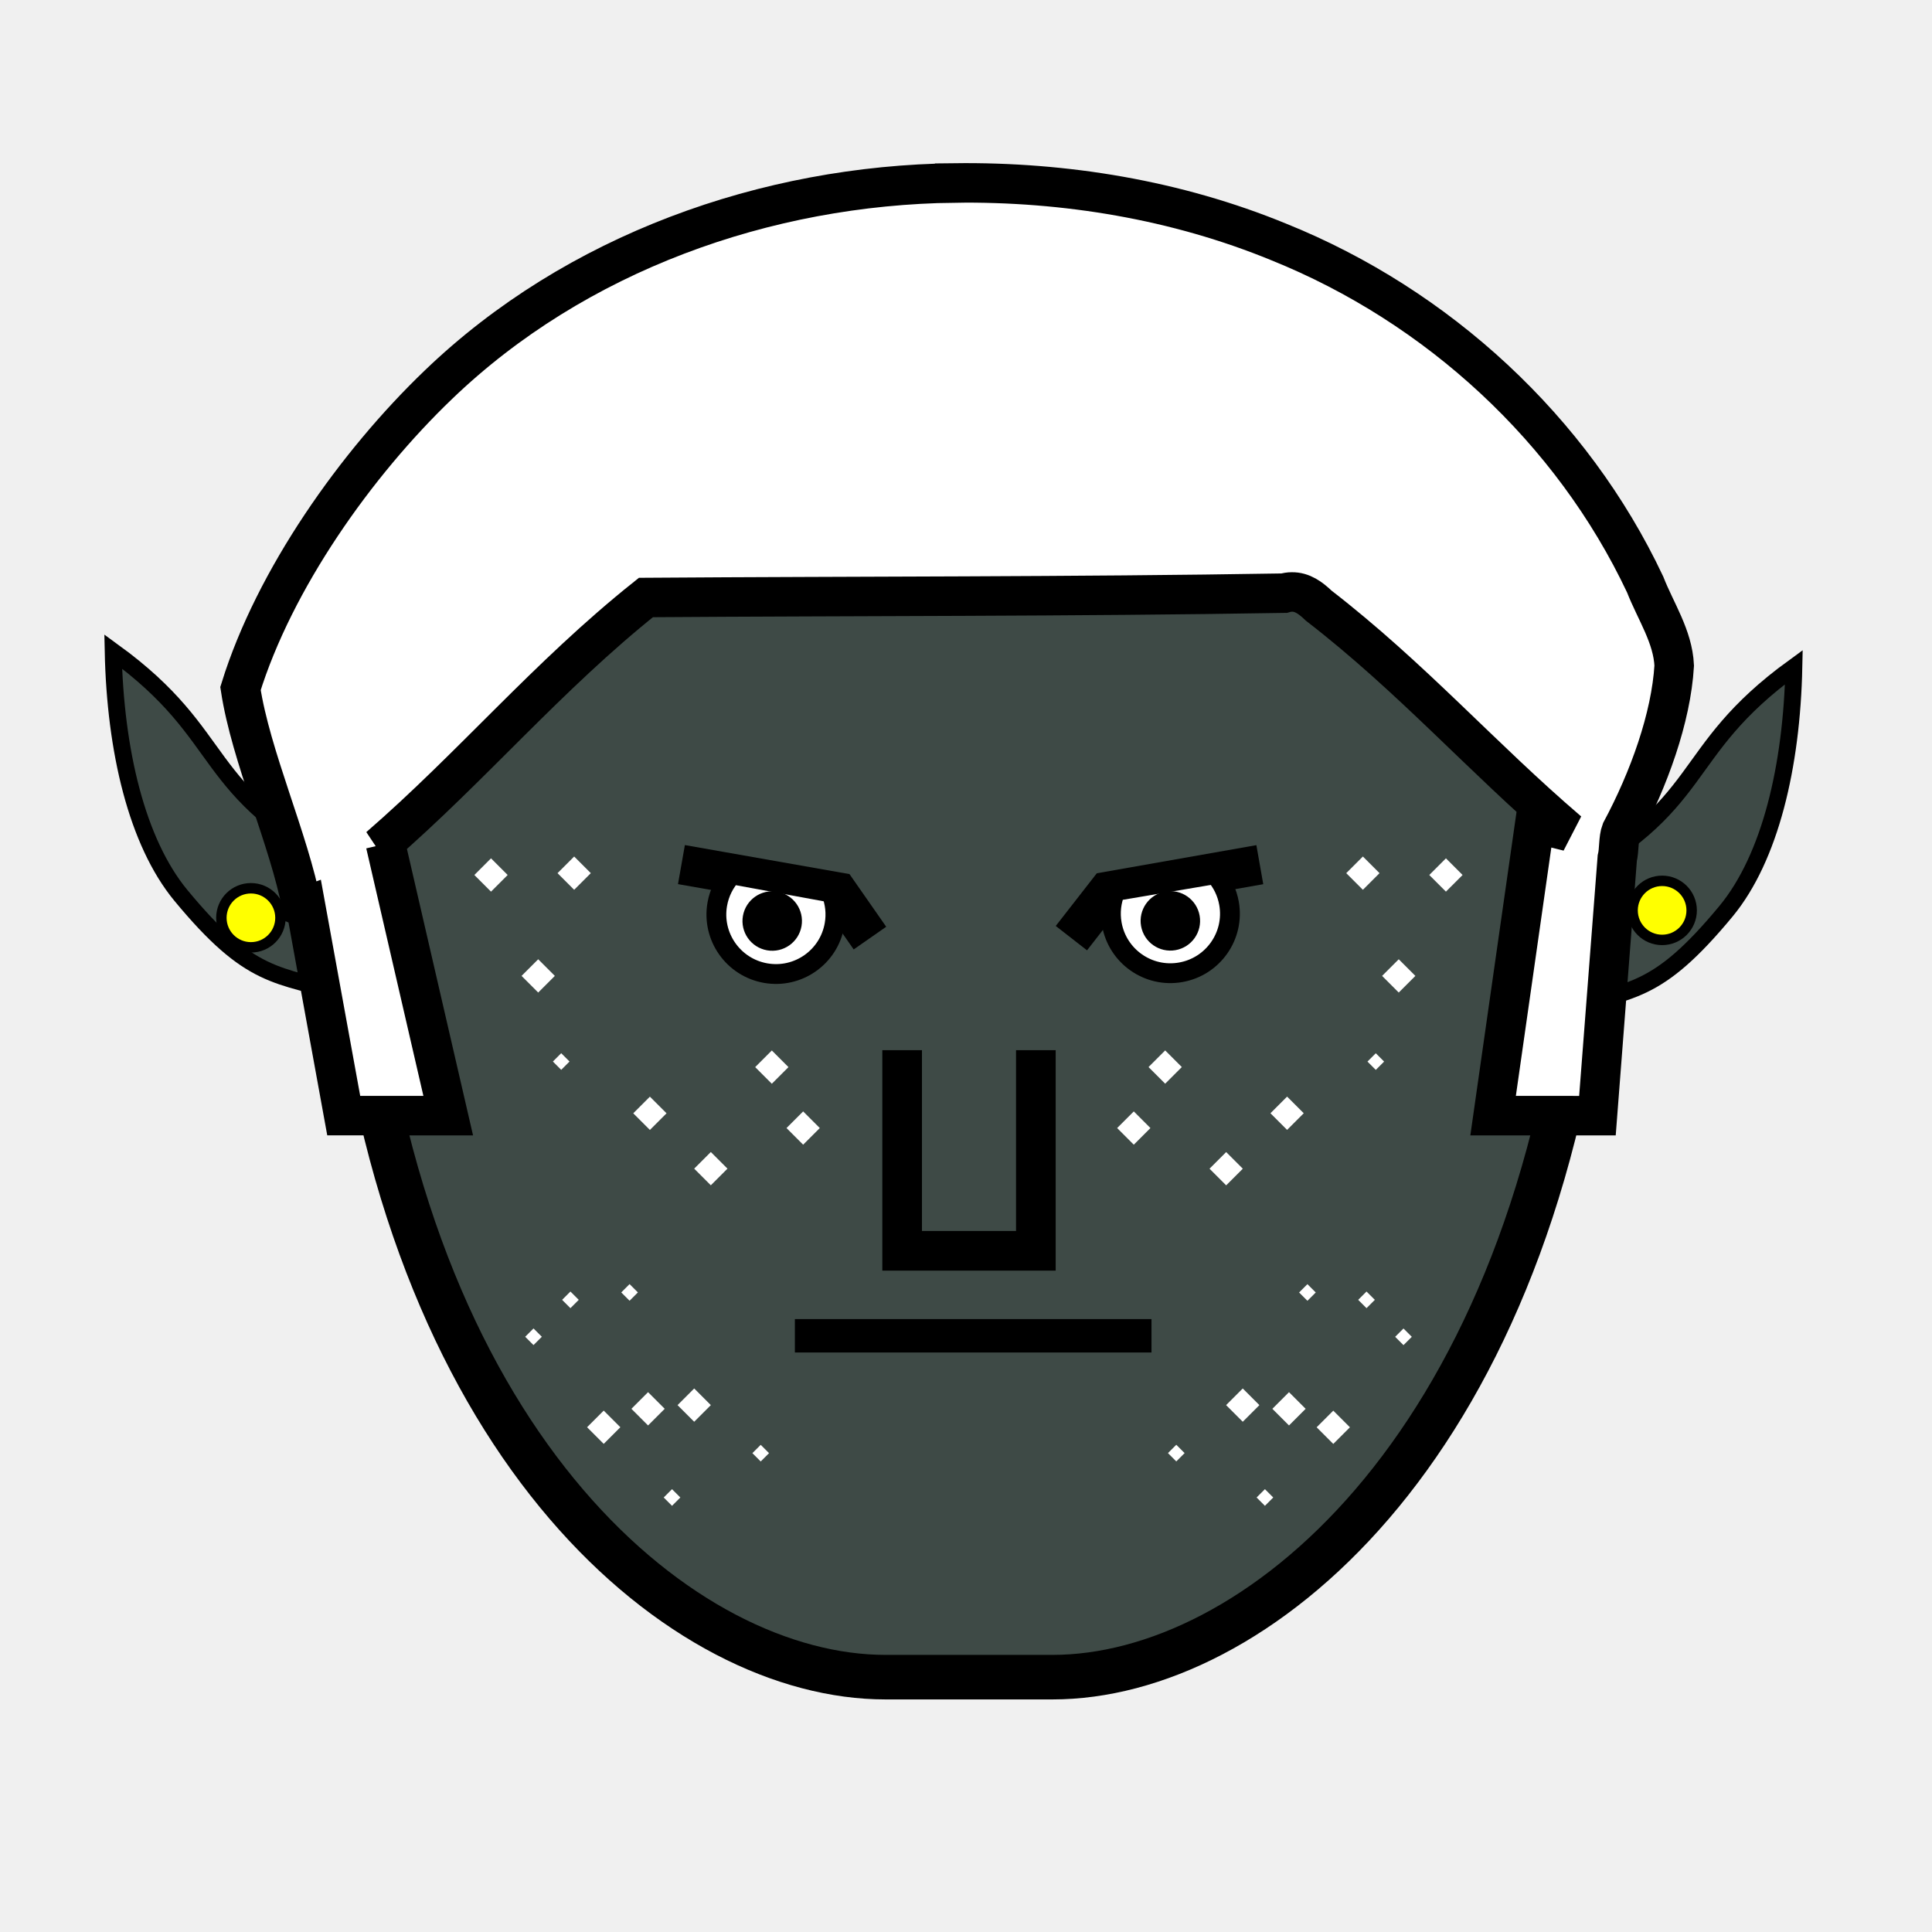
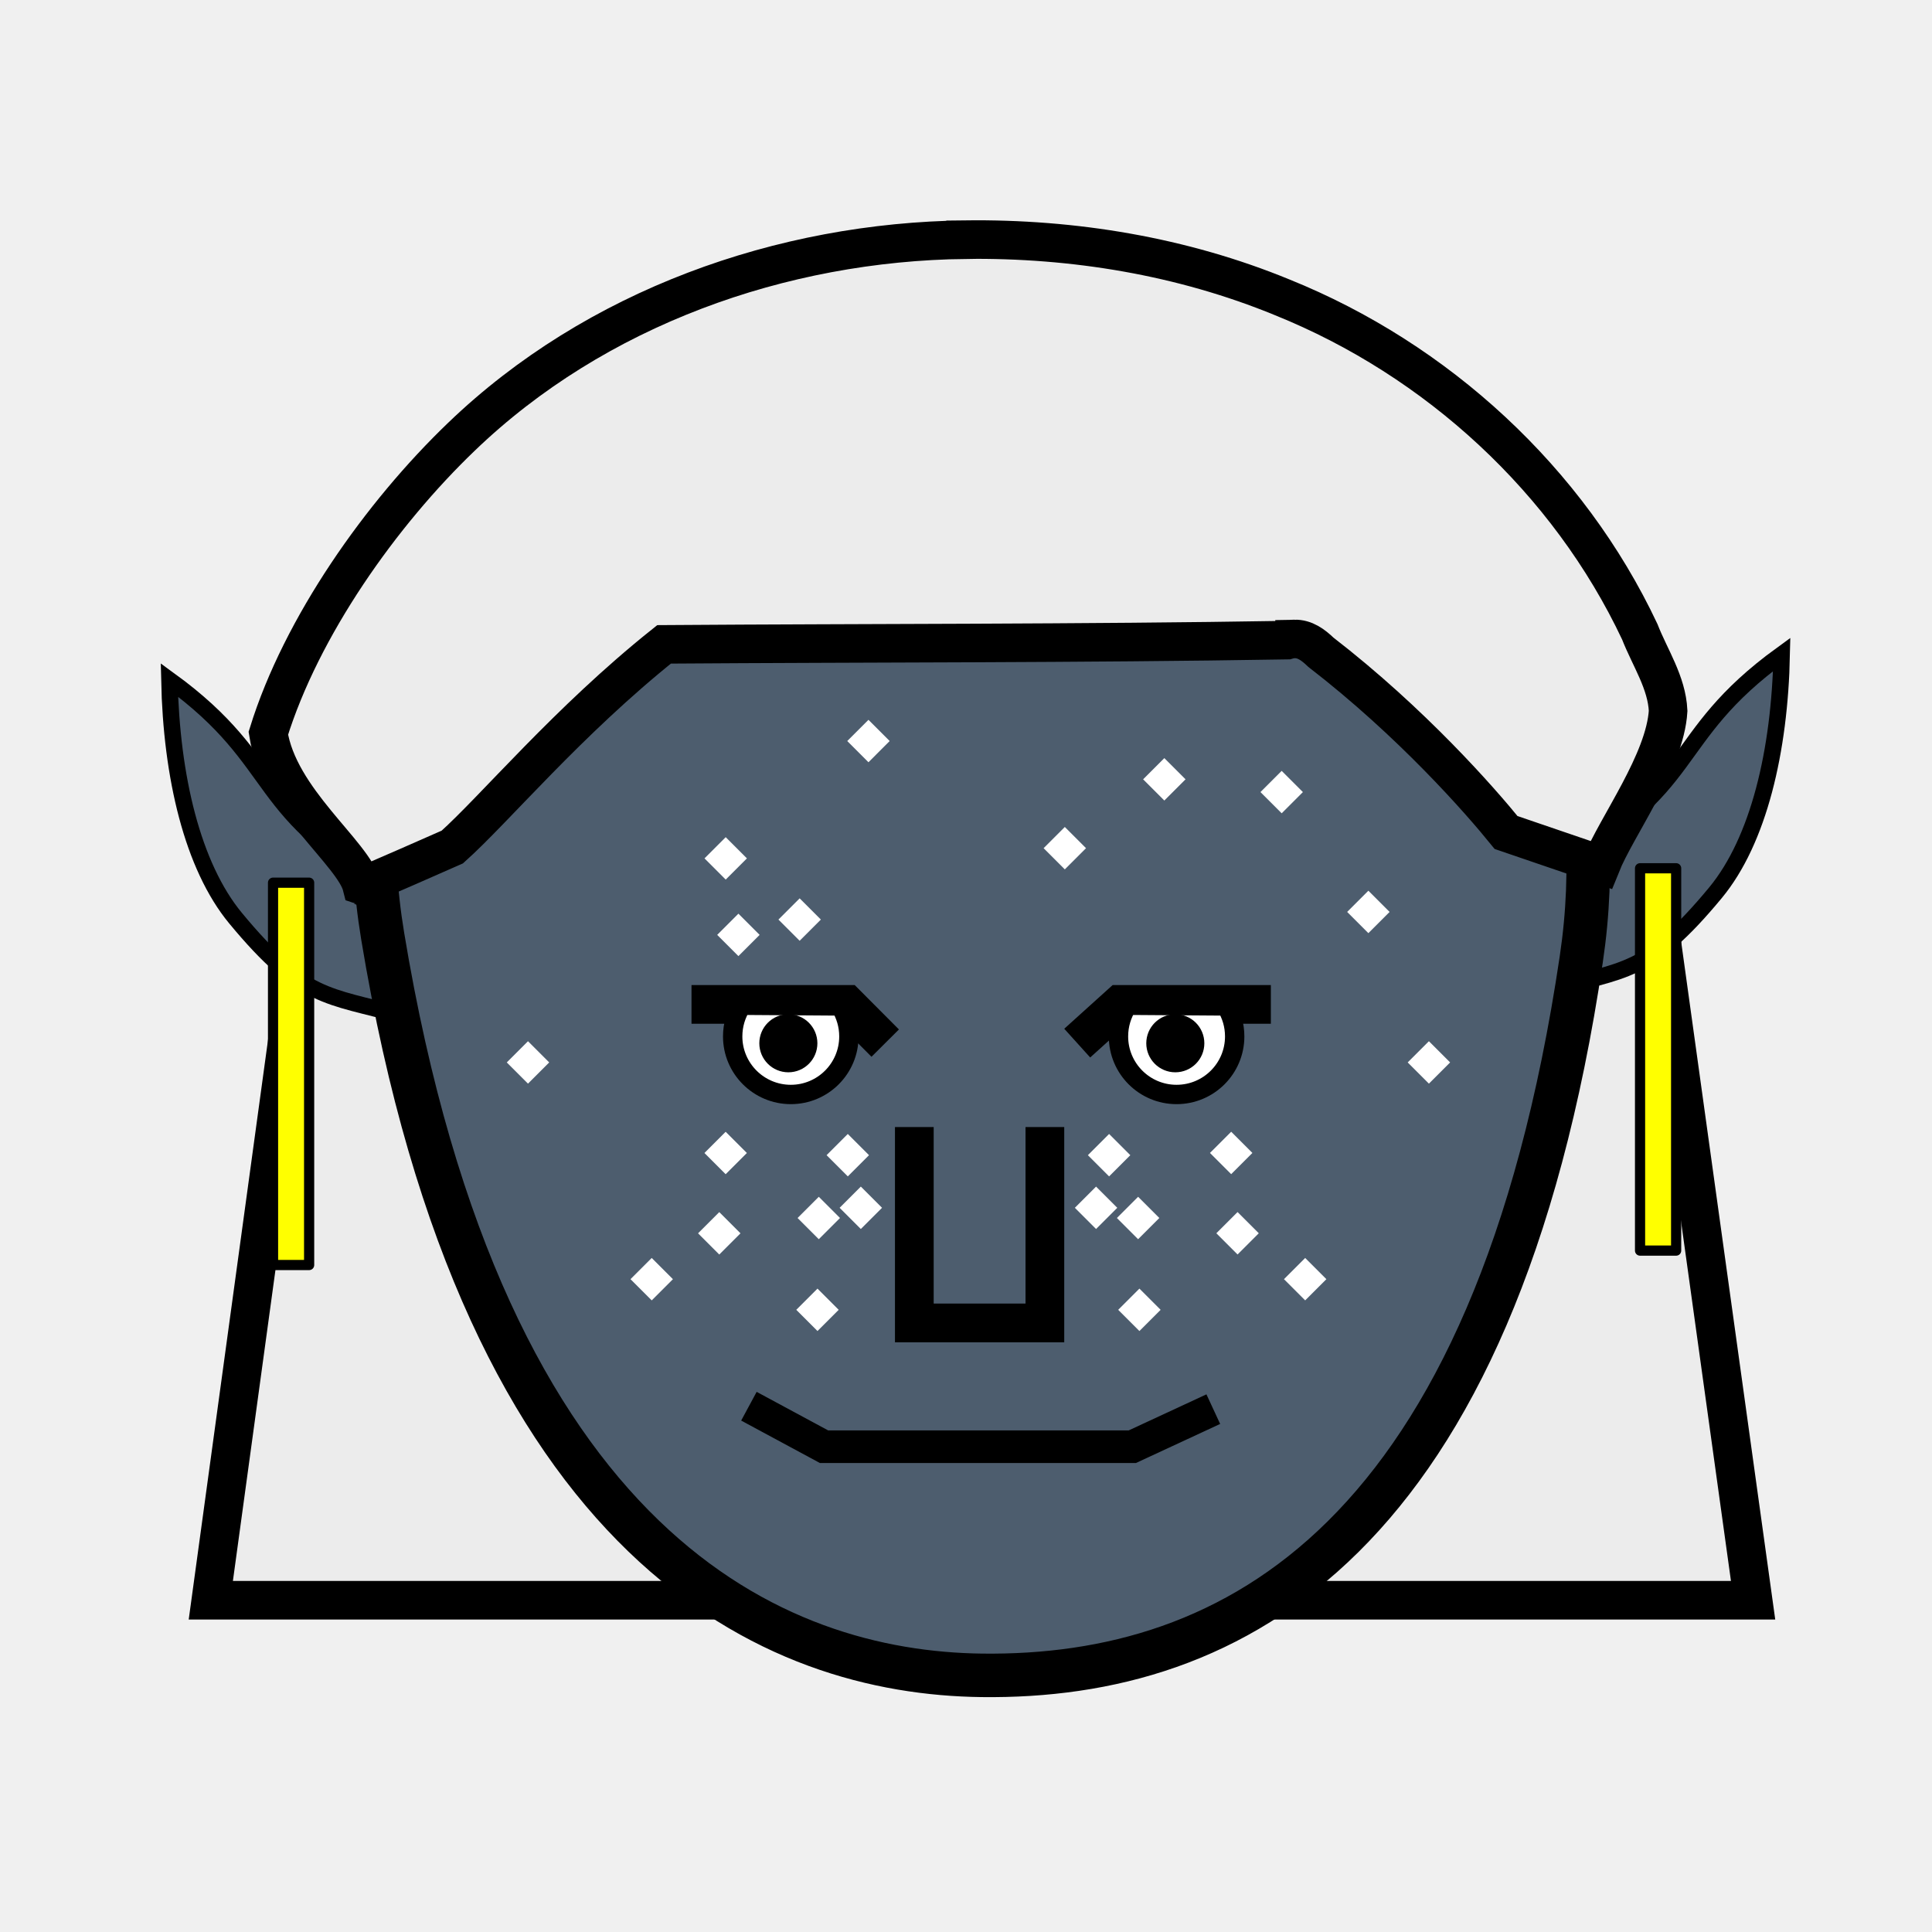
<svg xmlns="http://www.w3.org/2000/svg" xmlns:xlink="http://www.w3.org/1999/xlink" width="64" height="64" viewBox="0 0 64 64" version="1.1" id="svg10">
  <defs id="defs355716">
    <rect x="172" y="97" width="745" height="239" id="rect276290" />
    <color-profile name="Agfa-:-Swop-Standard" xlink:href="../../../../../../../../../WINDOWS/system32/spool/drivers/color/RSWOP.icm" id="color-profile2" />
    <linearGradient id="linearGradient140439">
      <stop style="stop-color:#a4a870;stop-opacity:1;" offset="0" id="stop140435" />
      <stop style="stop-color:#a4a870;stop-opacity:0;" offset="1" id="stop140437" />
    </linearGradient>
    <linearGradient id="linearGradient140390">
      <stop style="stop-color:#359676;stop-opacity:1;" offset="0" id="stop140386" />
      <stop style="stop-color:#4a6a5e;stop-opacity:0;" offset="1" id="stop140388" />
    </linearGradient>
    <linearGradient id="linearGradient139515">
      <stop style="stop-color:#dbd764;stop-opacity:1;" offset="0" id="stop139511" />
      <stop style="stop-color:#dbd764;stop-opacity:0;" offset="0.566" id="stop139513" />
    </linearGradient>
    <linearGradient id="linearGradient139325">
      <stop style="stop-color:#161c16;stop-opacity:1;" offset="0" id="stop139321" />
      <stop style="stop-color:#6e836c;stop-opacity:0;" offset="1" id="stop139323" />
    </linearGradient>
    <linearGradient id="linearGradient387614">
      <stop style="stop-color:#a4a870;stop-opacity:1;" offset="0" id="stop387610" />
      <stop style="stop-color:#a4a870;stop-opacity:0;" offset="1" id="stop387612" />
    </linearGradient>
    <linearGradient id="linearGradient387421">
      <stop style="stop-color:#344533;stop-opacity:1;" offset="0" id="stop387417" />
      <stop style="stop-color:#1d251d;stop-opacity:0;" offset="1" id="stop387419" />
    </linearGradient>
    <linearGradient xlink:href="#linearGradient206680" id="linearGradient206682" x1="168.01" y1="262.087" x2="168.01" y2="247.385" gradientUnits="userSpaceOnUse" />
    <linearGradient id="linearGradient206680">
      <stop style="stop-color:#dbd764;stop-opacity:0;" offset="0.384" id="stop206678" />
      <stop style="stop-color:#dbd764;stop-opacity:1;" offset="1" id="stop206676" />
    </linearGradient>
    <linearGradient xlink:href="#linearGradient216292" id="linearGradient216294" x1="168.01" y1="236.008" x2="168.01" y2="248.973" gradientUnits="userSpaceOnUse" gradientTransform="translate(8.40738,-0.7865009)" />
    <linearGradient id="linearGradient216292">
      <stop style="stop-color:#359676;stop-opacity:1;" offset="0" id="stop216288" />
      <stop style="stop-color:#4a6a5f;stop-opacity:0;" offset="1" id="stop216290" />
    </linearGradient>
    <linearGradient xlink:href="#linearGradient387421" id="linearGradient387423" x1="31.75" y1="155.31" x2="31.921" y2="171.187" gradientUnits="userSpaceOnUse" />
    <linearGradient xlink:href="#linearGradient387614" id="linearGradient387616" x1="45.011" y1="158.74" x2="51.594" y2="162.719" gradientUnits="userSpaceOnUse" gradientTransform="translate(2.960133,-0.986711)" />
    <linearGradient xlink:href="#linearGradient387614" id="linearGradient387620" gradientUnits="userSpaceOnUse" x1="45.011" y1="158.74" x2="51.594" y2="162.719" gradientTransform="matrix(-1,0,0,1,108.7935,-0.986711)" />
    <linearGradient xlink:href="#linearGradient139325" id="linearGradient139327" x1="70" y1="21" x2="70" y2="37" gradientUnits="userSpaceOnUse" />
    <linearGradient xlink:href="#linearGradient139515" id="linearGradient139517" x1="70.426" y1="1.543" x2="70.461" y2="18.249" gradientUnits="userSpaceOnUse" />
    <linearGradient xlink:href="#linearGradient140390" id="linearGradient140392" x1="90.084" y1="1.359" x2="90" y2="16" gradientUnits="userSpaceOnUse" />
    <linearGradient xlink:href="#linearGradient140439" id="linearGradient140441" x1="90.014" y1="24.01" x2="94.887" y2="28.136" gradientUnits="userSpaceOnUse" />
    <linearGradient xlink:href="#linearGradient140439" id="linearGradient140449" gradientUnits="userSpaceOnUse" x1="90.014" y1="24.01" x2="94.887" y2="28.136" gradientTransform="matrix(-1,0,0,1,190,0)" />
    <radialGradient xlink:href="#linearGradient177339" id="radialGradient177341-3-0" cx="44.136" cy="121.46" fx="44.136" fy="121.46" r="1.108" gradientTransform="matrix(1.501597,0,0,0.9936743,-157.6034,-4.335126)" gradientUnits="userSpaceOnUse" />
    <linearGradient id="linearGradient177339">
      <stop style="stop-color:#b98d3e;stop-opacity:1;" offset="0" id="stop177335" />
      <stop style="stop-color:#c9c943;stop-opacity:0;" offset="1" id="stop177337" />
    </linearGradient>
    <radialGradient xlink:href="#linearGradient177339" id="radialGradient177345-7-9" gradientUnits="userSpaceOnUse" gradientTransform="matrix(1.501597,0,0,0.9936743,-195.5072,-68.76112)" cx="44.136" cy="121.46" fx="44.136" fy="121.46" r="1.108" />
    <rect x="172" y="97" width="745" height="239" id="rect276290-2" />
    <rect x="172" y="97" width="745" height="239" id="rect276290-2-5" />
    <rect x="172" y="97" width="745" height="239" id="rect276290-2-5-7" />
  </defs>
-   <g id="g1" style="display:inline" transform="matrix(2.616442,0,0,2.616442,-73.55904,-22.83069)">
-     <path style="fill:#3e4a46;fill-opacity:1;fill-rule:evenodd;stroke:#000000;stroke-width:0.214px;stroke-linecap:butt;stroke-linejoin:miter;stroke-opacity:1" d="m 47.848,19.92 c 1.939,-1.012 1.466,-1.65 2.978,-2.748 -0.026,1.254 -0.3,2.413 -0.857,3.088 -0.883,1.068 -1.206,0.997 -2.121,1.254" id="path161556-5" />
-     <path style="fill:#3e4a46;fill-opacity:1;fill-rule:evenodd;stroke:#000000;stroke-width:0.214px;stroke-linecap:butt;stroke-linejoin:miter;stroke-opacity:1" d="m 32.525,19.722 c -1.939,-1.012 -1.466,-1.65 -2.978,-2.748 0.026,1.254 0.3,2.413 0.857,3.088 0.883,1.068 1.206,0.997 2.121,1.254" id="path66621-4-0-5-6-7" />
-     <path id="path54870-5-4-8-7-1" d="m 41.441,29.96 c 2.54,0 5.997,-2.822 6.744,-9.056 0.578,-4.821 -2.931,-8.54 -7.786,-8.54 -4.855,0 -8.339,3.716 -7.786,8.54 0.714,6.233 4.171,9.056 6.711,9.056 z" style="fill:#3e4a46;fill-opacity:1;fill-rule:nonzero;stroke:#000000;stroke-width:0.564;stroke-miterlimit:4;stroke-dasharray:none;stroke-dashoffset:0;stroke-opacity:1" />
-     <g id="g44564-7" transform="rotate(10,850.647,-351.7985)">
-       <path style="fill:none;stroke:#000000;stroke-width:0.502px;stroke-linecap:butt;stroke-linejoin:miter;stroke-opacity:1" d="m 116.124,155.864 -0.5,-0.502 h -1.491 -0.521" id="path54874-3-5-43-4-2" />
-       <path style="fill:#ffffff;stroke:#000000;stroke-width:0.251;stroke-miterlimit:4;stroke-dashoffset:0;stroke-opacity:1" d="m 115.541,155.382 c 0.071,0.115 0.112,0.25 0.112,0.395 0,0.416 -0.337,0.753 -0.753,0.753 -0.416,0 -0.754,-0.337 -0.754,-0.753 0,-0.149 0.043,-0.287 0.117,-0.404 z" id="path54878-0-5-75-7-28" />
-       <circle style="fill:#000000;fill-opacity:1;fill-rule:nonzero;stroke:#000000;stroke-width:0.251;stroke-miterlimit:4;stroke-dasharray:none;stroke-dashoffset:0;stroke-opacity:1" id="circle54882-0-9-7-3-9" cx="114.868" cy="155.866" r="0.251" />
+   <g id="g2" style="display:inline" transform="matrix(2.554518,0,0,2.554518,-73.63476,-74.23064)">
+     <path style="fill:#ececec;fill-opacity:1;stroke:#000000;stroke-width:0.5;stroke-dasharray:none;stroke-opacity:1" d="m 33.088,38.635 -1.529,11.175 h 20 l -1.572,-11.326 z" id="path15-7" />
+     <path style="fill:#4d5d6e;fill-opacity:1;fill-rule:evenodd;stroke:#000000;stroke-width:0.214px;stroke-linecap:butt;stroke-linejoin:miter;stroke-opacity:1" d="m 48.952,40.293 c 1.939,-1.012 1.466,-1.65 2.978,-2.748 -0.026,1.254 -0.3,2.413 -0.857,3.088 -0.883,1.068 -1.206,0.997 -2.121,1.254" id="path161556-5-1-9" />
+     <path style="fill:#4d5d6e;fill-opacity:1;fill-rule:evenodd;stroke:#000000;stroke-width:0.214px;stroke-linecap:butt;stroke-linejoin:miter;stroke-opacity:1" d="m 34,40.624 c -1.939,-1.012 -1.466,-1.65 -2.978,-2.748 0.026,1.254 0.3,2.413 0.857,3.088 0.883,1.068 1.206,0.997 2.121,1.254" id="path162016" />
+     <path id="path54870-5-4-8-7-3-7" d="m 41.558,50.784 c 3.252,0.04 6.652,-1.744 7.773,-9.287 0.714,-4.802 -2.931,-8.01 -7.786,-8.01 -4.855,0 -8.55,2.923 -7.757,7.712 1.322,7.987 5.103,9.552 7.77,9.585 z" style="fill:#4d5d6e;fill-opacity:1;fill-rule:nonzero;stroke:#000000;stroke-width:0.564;stroke-miterlimit:4;stroke-dasharray:none;stroke-dashoffset:0;stroke-opacity:1" />
+     <g id="g44564-4-1" transform="translate(-75.8195,-113.2786)">
+       <path style="fill:none;stroke:#000000;stroke-width:0.502px;stroke-linecap:butt;stroke-linejoin:miter;stroke-opacity:1" d="m 116.124,155.864 -0.5,-0.502 h -1.491 -0.521" id="path54874-3-5-43-4-9-3" />
+       <path style="fill:#ffffff;stroke:#000000;stroke-width:0.251;stroke-miterlimit:4;stroke-dashoffset:0;stroke-opacity:1" d="m 115.541,155.382 c 0.071,0.115 0.112,0.25 0.112,0.395 0,0.416 -0.337,0.753 -0.753,0.753 -0.416,0 -0.754,-0.337 -0.754,-0.753 0,-0.149 0.043,-0.287 0.117,-0.404 z" id="path54878-0-5-75-7-2-2" />
+       <circle style="fill:#000000;fill-opacity:1;fill-rule:nonzero;stroke:#000000;stroke-width:0.251;stroke-miterlimit:4;stroke-dasharray:none;stroke-dashoffset:0;stroke-opacity:1" id="circle54882-0-9-7-3-3-2" cx="114.868" cy="155.866" r="0.251" />
    </g>
-     <g id="g44559-9" transform="rotate(-10,-692.8594,528.0407)">
-       <path style="fill:none;stroke:#000000;stroke-width:0.502px;stroke-linecap:butt;stroke-linejoin:miter;stroke-opacity:1" d="m 118.635,155.864 0.556,-0.502 h 1.955" id="path54876-9-8-9-4-2" />
-       <path style="fill:#ffffff;stroke:#000000;stroke-width:0.251;stroke-miterlimit:4;stroke-dashoffset:0;stroke-opacity:1" d="m 120.565,155.382 c 0.071,0.115 0.112,0.25 0.112,0.395 0,0.416 -0.337,0.753 -0.754,0.753 -0.416,0 -0.753,-0.337 -0.753,-0.753 0,-0.149 0.043,-0.287 0.117,-0.404 z" id="path54880-1-8-9-6-8" />
-       <circle style="fill:#000000;fill-opacity:1;fill-rule:nonzero;stroke:#000000;stroke-width:0.251;stroke-miterlimit:4;stroke-dasharray:none;stroke-dashoffset:0;stroke-opacity:1" id="circle54884-3-8-30-9-0" cx="119.907" cy="155.866" r="0.251" />
+     <g id="g44559-0-6" transform="translate(-75.84058,-113.2786)">
+       <path style="fill:none;stroke:#000000;stroke-width:0.502px;stroke-linecap:butt;stroke-linejoin:miter;stroke-opacity:1" d="m 118.635,155.864 0.556,-0.502 h 1.955" id="path54876-9-8-9-4-1-1" />
+       <path style="fill:#ffffff;stroke:#000000;stroke-width:0.251;stroke-miterlimit:4;stroke-dashoffset:0;stroke-opacity:1" d="m 120.565,155.382 c 0.071,0.115 0.112,0.25 0.112,0.395 0,0.416 -0.337,0.753 -0.754,0.753 -0.416,0 -0.753,-0.337 -0.753,-0.753 0,-0.149 0.043,-0.287 0.117,-0.404 z" id="path54880-1-8-9-6-1-9" />
+       <circle style="fill:#000000;fill-opacity:1;fill-rule:nonzero;stroke:#000000;stroke-width:0.251;stroke-miterlimit:4;stroke-dasharray:none;stroke-dashoffset:0;stroke-opacity:1" id="circle54884-3-8-30-9-1-2" cx="119.907" cy="155.866" r="0.251" />
    </g>
-     <path id="path54888-5-5-9-5-2" d="m 39.536,22.022 3e-6,2.54 h 1.693 l 3e-6,-2.54" style="fill:none;stroke:#000000;stroke-width:0.502px;stroke-linecap:butt;stroke-linejoin:miter;stroke-opacity:1" />
-     <path id="path47185-6-9-4-9-2-8-96" d="m 38.178,25.638 h 2.117 2.398" style="fill:none;stroke:#000000;stroke-width:0.423;stroke-linecap:butt;stroke-linejoin:miter;stroke-miterlimit:4;stroke-dasharray:none;stroke-opacity:1" />
-     <path id="path54890-9-9-0-3-7" style="fill:#ffffff;fill-opacity:1;stroke:#000000;stroke-width:0.5;stroke-linecap:butt;stroke-linejoin:miter;stroke-miterlimit:4;stroke-dasharray:none;stroke-dashoffset:0;stroke-opacity:1" d="m 48.339,22.851 0.251,-3.259 c 0.026,-0.105 0.013,-0.249 0.049,-0.343 0.351,-0.655 0.633,-1.436 0.672,-2.096 -0.017,-0.37 -0.237,-0.691 -0.368,-1.027 -0.925,-1.963 -2.629,-3.527 -4.637,-4.336 -1.296,-0.533 -2.706,-0.765 -4.105,-0.748 v 3.8e-4 c -2.39,0.028 -4.801,0.886 -6.537,2.555 -1.044,1.001 -2.076,2.462 -2.505,3.846 0.131,0.862 0.613,1.906 0.777,2.762 0.012,0.005 0.029,0.003 0.048,-0.004 l 0.482,2.649 1.323,3.8e-4 -0.794,-3.44 -0.079,0.039 c 1.181,-1.024 2.127,-2.163 3.376,-3.159 2.693,-0.019 5.387,-0.01 8.08,-0.055 0.034,-0.01 0.065,-0.015 0.096,-0.015 v -10e-6 c 0.133,-0.003 0.24,0.075 0.342,0.173 1.179,0.911 2.064,1.921 3.161,2.859 l -0.424,-0.106 -0.529,3.704 z" />
-     <rect style="fill:#ffffff;fill-opacity:1;stroke:#000000;stroke-width:0;stroke-linecap:round;stroke-linejoin:round;stroke-dasharray:none" id="rect160732" width="0.298" height="0.298" x="9.642" y="39.456" transform="rotate(-45)" />
-     <rect style="fill:#ffffff;fill-opacity:1;stroke:#000000;stroke-width:0;stroke-linecap:round;stroke-linejoin:round;stroke-dasharray:none" id="rect160732-7" width="0.298" height="0.298" x="10.884" y="38.858" transform="rotate(-45)" />
-     <rect style="fill:#ffffff;fill-opacity:1;stroke:#000000;stroke-width:0;stroke-linecap:round;stroke-linejoin:round;stroke-dasharray:none" id="rect160732-8" width="0.298" height="0.298" x="10.123" y="38.13" transform="rotate(-45)" />
-     <rect style="fill:#ffffff;fill-opacity:1;stroke:#000000;stroke-width:0;stroke-linecap:round;stroke-linejoin:round;stroke-dasharray:none" id="rect160732-87" width="0.298" height="0.298" x="9.412" y="41.686" transform="rotate(-45)" />
-     <rect style="fill:#ffffff;fill-opacity:1;stroke:#000000;stroke-width:0;stroke-linecap:round;stroke-linejoin:round;stroke-dasharray:none" id="rect160732-1" width="0.298" height="0.298" x="10.917" y="42.364" transform="rotate(-45)" />
-     <rect style="fill:#ffffff;fill-opacity:1;stroke:#000000;stroke-width:0;stroke-linecap:round;stroke-linejoin:round;stroke-dasharray:none" id="rect160732-2" width="0.298" height="0.298" x="10.652" y="43.19" transform="rotate(-45)" />
-     <rect style="fill:#ffffff;fill-opacity:1;stroke:#000000;stroke-width:0;stroke-linecap:round;stroke-linejoin:round;stroke-dasharray:none" id="rect160732-84" width="0.298" height="0.298" x="9.462" y="42.727" transform="rotate(-45)" />
-     <rect style="fill:#ffffff;fill-opacity:1;stroke:#000000;stroke-width:0;stroke-linecap:round;stroke-linejoin:round;stroke-dasharray:none" id="rect160732-84-4" width="0.298" height="0.298" x="7.196" y="44.695" transform="rotate(-45)" />
-     <rect style="fill:#ffffff;fill-opacity:1;stroke:#000000;stroke-width:0;stroke-linecap:round;stroke-linejoin:round;stroke-dasharray:none" id="rect160732-84-8" width="0.298" height="0.298" x="6.75" y="44.315" transform="rotate(-45)" />
-     <rect style="fill:#ffffff;fill-opacity:1;stroke:#000000;stroke-width:0;stroke-linecap:round;stroke-linejoin:round;stroke-dasharray:none" id="rect160732-84-1" width="0.298" height="0.298" x="6.188" y="44.083" transform="rotate(-45)" />
-     <rect style="fill:#ffffff;fill-opacity:1;stroke:#000000;stroke-width:0;stroke-linecap:round;stroke-linejoin:round;stroke-dasharray:none" id="rect160732-6" width="0.149" height="0.149" x="9.156" y="40.503" transform="rotate(-45)" />
-     <rect style="fill:#ffffff;fill-opacity:1;stroke:#000000;stroke-width:0;stroke-linecap:round;stroke-linejoin:round;stroke-dasharray:none" id="rect160732-6-4" width="0.149" height="0.149" x="6.857" y="44.323" transform="rotate(-45)" />
-     <rect style="fill:#ffffff;fill-opacity:1;stroke:#000000;stroke-width:0;stroke-linecap:round;stroke-linejoin:round;stroke-dasharray:none" id="rect160732-6-48" width="0.149" height="0.149" x="7.701" y="43.182" transform="rotate(-45)" />
-     <rect style="fill:#ffffff;fill-opacity:1;stroke:#000000;stroke-width:0;stroke-linecap:round;stroke-linejoin:round;stroke-dasharray:none" id="rect160732-6-2" width="0.149" height="0.149" x="7.105" y="42.719" transform="rotate(-45)" />
-     <rect style="fill:#ffffff;fill-opacity:1;stroke:#000000;stroke-width:0;stroke-linecap:round;stroke-linejoin:round;stroke-dasharray:none" id="rect160732-6-7" width="0.149" height="0.149" x="6.444" y="42.719" transform="rotate(-45)" />
-     <rect style="fill:#ffffff;fill-opacity:1;stroke:#000000;stroke-width:0;stroke-linecap:round;stroke-linejoin:round;stroke-dasharray:none" id="rect160732-6-5" width="0.149" height="0.149" x="6.245" y="45.398" transform="rotate(-45)" />
-     <rect style="fill:#ffffff;fill-opacity:1;stroke:#000000;stroke-width:0;stroke-linecap:round;stroke-linejoin:round;stroke-dasharray:none" id="rect160732-6-6" width="0.149" height="0.149" x="7.436" y="45.795" transform="rotate(-45)" />
-     <rect style="fill:#ffffff;fill-opacity:1;stroke:#000000;stroke-width:0;stroke-linecap:round;stroke-linejoin:round;stroke-dasharray:none" id="rect161043" width="0.298" height="0.298" x="-47.458" y="-17.644" transform="matrix(-0.7071068,-0.7071068,-0.7071068,0.7071068,0,0)" />
-     <rect style="fill:#ffffff;fill-opacity:1;stroke:#000000;stroke-width:0;stroke-linecap:round;stroke-linejoin:round;stroke-dasharray:none" id="rect161045" width="0.298" height="0.298" x="-46.217" y="-18.243" transform="matrix(-0.7071068,-0.7071068,-0.7071068,0.7071068,0,0)" />
-     <rect style="fill:#ffffff;fill-opacity:1;stroke:#000000;stroke-width:0;stroke-linecap:round;stroke-linejoin:round;stroke-dasharray:none" id="rect161047" width="0.298" height="0.298" x="-46.977" y="-18.97" transform="matrix(-0.7071068,-0.7071068,-0.7071068,0.7071068,0,0)" />
-     <rect style="fill:#ffffff;fill-opacity:1;stroke:#000000;stroke-width:0;stroke-linecap:round;stroke-linejoin:round;stroke-dasharray:none" id="rect161049" width="0.298" height="0.298" x="-47.688" y="-15.415" transform="matrix(-0.7071068,-0.7071068,-0.7071068,0.7071068,0,0)" />
-     <rect style="fill:#ffffff;fill-opacity:1;stroke:#000000;stroke-width:0;stroke-linecap:round;stroke-linejoin:round;stroke-dasharray:none" id="rect161051" width="0.298" height="0.298" x="-46.183" y="-14.737" transform="matrix(-0.7071068,-0.7071068,-0.7071068,0.7071068,0,0)" />
-     <rect style="fill:#ffffff;fill-opacity:1;stroke:#000000;stroke-width:0;stroke-linecap:round;stroke-linejoin:round;stroke-dasharray:none" id="rect161053" width="0.298" height="0.298" x="-46.448" y="-13.91" transform="matrix(-0.7071068,-0.7071068,-0.7071068,0.7071068,0,0)" />
-     <rect style="fill:#ffffff;fill-opacity:1;stroke:#000000;stroke-width:0;stroke-linecap:round;stroke-linejoin:round;stroke-dasharray:none" id="rect161055" width="0.298" height="0.298" x="-47.639" y="-14.373" transform="matrix(-0.7071068,-0.7071068,-0.7071068,0.7071068,0,0)" />
-     <rect style="fill:#ffffff;fill-opacity:1;stroke:#000000;stroke-width:0;stroke-linecap:round;stroke-linejoin:round;stroke-dasharray:none" id="rect161057" width="0.298" height="0.298" x="-49.904" y="-12.405" transform="matrix(-0.7071068,-0.7071068,-0.7071068,0.7071068,0,0)" />
-     <rect style="fill:#ffffff;fill-opacity:1;stroke:#000000;stroke-width:0;stroke-linecap:round;stroke-linejoin:round;stroke-dasharray:none" id="rect161059" width="0.298" height="0.298" x="-50.351" y="-12.786" transform="matrix(-0.7071068,-0.7071068,-0.7071068,0.7071068,0,0)" />
-     <rect style="fill:#ffffff;fill-opacity:1;stroke:#000000;stroke-width:0;stroke-linecap:round;stroke-linejoin:round;stroke-dasharray:none" id="rect161061" width="0.298" height="0.298" x="-50.913" y="-13.017" transform="matrix(-0.7071068,-0.7071068,-0.7071068,0.7071068,0,0)" />
-     <rect style="fill:#ffffff;fill-opacity:1;stroke:#000000;stroke-width:0;stroke-linecap:round;stroke-linejoin:round;stroke-dasharray:none" id="rect161063" width="0.149" height="0.149" x="-47.945" y="-16.597" transform="matrix(-0.7071068,-0.7071068,-0.7071068,0.7071068,0,0)" />
-     <rect style="fill:#ffffff;fill-opacity:1;stroke:#000000;stroke-width:0;stroke-linecap:round;stroke-linejoin:round;stroke-dasharray:none" id="rect161065" width="0.149" height="0.149" x="-50.243" y="-12.777" transform="matrix(-0.7071068,-0.7071068,-0.7071068,0.7071068,0,0)" />
-     <rect style="fill:#ffffff;fill-opacity:1;stroke:#000000;stroke-width:0;stroke-linecap:round;stroke-linejoin:round;stroke-dasharray:none" id="rect161067" width="0.149" height="0.149" x="-49.4" y="-13.918" transform="matrix(-0.7071068,-0.7071068,-0.7071068,0.7071068,0,0)" />
-     <rect style="fill:#ffffff;fill-opacity:1;stroke:#000000;stroke-width:0;stroke-linecap:round;stroke-linejoin:round;stroke-dasharray:none" id="rect161069" width="0.149" height="0.149" x="-49.995" y="-14.381" transform="matrix(-0.7071068,-0.7071068,-0.7071068,0.7071068,0,0)" />
-     <rect style="fill:#ffffff;fill-opacity:1;stroke:#000000;stroke-width:0;stroke-linecap:round;stroke-linejoin:round;stroke-dasharray:none" id="rect161071" width="0.149" height="0.149" x="-50.657" y="-14.381" transform="matrix(-0.7071068,-0.7071068,-0.7071068,0.7071068,0,0)" />
-     <rect style="fill:#ffffff;fill-opacity:1;stroke:#000000;stroke-width:0;stroke-linecap:round;stroke-linejoin:round;stroke-dasharray:none" id="rect161073" width="0.149" height="0.149" x="-50.855" y="-11.702" transform="matrix(-0.7071068,-0.7071068,-0.7071068,0.7071068,0,0)" />
-     <rect style="fill:#ffffff;fill-opacity:1;stroke:#000000;stroke-width:0;stroke-linecap:round;stroke-linejoin:round;stroke-dasharray:none" id="rect161075" width="0.149" height="0.149" x="-49.664" y="-11.306" transform="matrix(-0.7071068,-0.7071068,-0.7071068,0.7071068,0,0)" />
-     <circle style="fill:#ffff00;fill-opacity:1;stroke:#000000;stroke-width:0.132;stroke-linecap:round;stroke-linejoin:round;stroke-dasharray:none;stroke-opacity:1" id="path164762" cx="31.291" cy="20.346" r="0.374" />
-     <circle style="display:inline;fill:#ffff00;fill-opacity:1;stroke:#000000;stroke-width:0.132;stroke-linecap:round;stroke-linejoin:round;stroke-dasharray:none;stroke-opacity:1" id="path164762-8" cx="49.158" cy="20.252" r="0.374" />
+     <path id="path54888-5-5-9-5-0-9" d="m 40.682,43.674 3e-6,2.54 h 1.693 l 3e-6,-2.54" style="fill:none;stroke:#000000;stroke-width:0.502px;stroke-linecap:butt;stroke-linejoin:miter;stroke-opacity:1" />
+     <path id="path47185-6-9-4-9-2-8-9-7" d="m 38.537,47.294 0.974,0.525 h 1.931 2.067 l 1.05,-0.487" style="fill:none;stroke:#000000;stroke-width:0.423;stroke-linecap:butt;stroke-linejoin:miter;stroke-miterlimit:4;stroke-dasharray:none;stroke-opacity:1" />
+     <path id="path54890-9-9-0-3-8-8" style="fill:#ececec;fill-opacity:1;stroke:#000000;stroke-width:0.5;stroke-linecap:butt;stroke-linejoin:miter;stroke-miterlimit:4;stroke-dasharray:none;stroke-dashoffset:0;stroke-opacity:1" d="m 49.587,40.275 c 0.2,-0.499 0.83,-1.338 0.87,-1.998 -0.017,-0.37 -0.237,-0.691 -0.368,-1.027 -0.925,-1.963 -2.629,-3.527 -4.637,-4.336 -1.296,-0.533 -2.706,-0.765 -4.105,-0.748 v 3.8e-4 c -2.39,0.028 -4.801,0.886 -6.537,2.555 -1.044,1.001 -2.076,2.462 -2.505,3.846 0.131,0.862 1.107,1.557 1.213,1.983 0.012,0.005 1.173,-0.508 1.173,-0.508 0.551,-0.493 1.497,-1.631 2.746,-2.628 2.693,-0.019 5.387,-0.01 8.08,-0.055 0.034,-0.01 0.065,-0.015 0.096,-0.015 v -10e-6 c 0.133,-0.003 0.24,0.075 0.342,0.173 1.179,0.911 2.064,1.921 2.401,2.337 z" />
+     <rect style="fill:#ffffff;fill-opacity:1;stroke:#000000;stroke-width:0;stroke-linecap:round;stroke-linejoin:round;stroke-dasharray:none" id="rect161129" width="0.389" height="0.389" x="-3.178" y="59.102" transform="rotate(-45)" />
+     <rect style="fill:#ffffff;fill-opacity:1;stroke:#000000;stroke-width:0;stroke-linecap:round;stroke-linejoin:round;stroke-dasharray:none" id="rect161129-0" width="0.389" height="0.389" x="-4.278" y="57.962" transform="rotate(-45)" />
+     <rect style="fill:#ffffff;fill-opacity:1;stroke:#000000;stroke-width:0;stroke-linecap:round;stroke-linejoin:round;stroke-dasharray:none" id="rect161129-5" width="0.389" height="0.389" x="-3.541" y="59.704" transform="rotate(-45)" />
+     <rect style="fill:#ffffff;fill-opacity:1;stroke:#000000;stroke-width:0;stroke-linecap:round;stroke-linejoin:round;stroke-dasharray:none" id="rect161129-1" width="0.389" height="0.389" x="-5.073" y="58.64" transform="rotate(-45)" />
+     <rect style="fill:#ffffff;fill-opacity:1;stroke:#000000;stroke-width:0;stroke-linecap:round;stroke-linejoin:round;stroke-dasharray:none" id="rect161129-01" width="0.389" height="0.389" x="-6.113" y="58.441" transform="rotate(-45)" />
+     <rect style="fill:#ffffff;fill-opacity:1;stroke:#000000;stroke-width:0;stroke-linecap:round;stroke-linejoin:round;stroke-dasharray:none" id="rect161129-09" width="0.389" height="0.389" x="-5.26" y="55.319" transform="rotate(-45)" />
+     <rect style="fill:#ffffff;fill-opacity:1;stroke:#000000;stroke-width:0;stroke-linecap:round;stroke-linejoin:round;stroke-dasharray:none" id="rect161129-09-2" width="0.389" height="0.389" x="-1.459" y="56.5" transform="rotate(-45)" />
+     <rect style="fill:#ffffff;fill-opacity:1;stroke:#000000;stroke-width:0;stroke-linecap:round;stroke-linejoin:round;stroke-dasharray:none" id="rect161129-09-6" width="0.389" height="0.389" x="-1.576" y="55.261" transform="rotate(-45)" />
+     <rect style="fill:#ffffff;fill-opacity:1;stroke:#000000;stroke-width:0;stroke-linecap:round;stroke-linejoin:round;stroke-dasharray:none" id="rect161129-09-8" width="0.389" height="0.389" x="-2.161" y="56.079" transform="rotate(-45)" />
+     <rect style="fill:#ffffff;fill-opacity:1;stroke:#000000;stroke-width:0;stroke-linecap:round;stroke-linejoin:round;stroke-dasharray:none" id="rect161129-09-81" width="0.389" height="0.389" x="0.809" y="55.494" transform="rotate(-45)" />
+     <rect style="fill:#ffffff;fill-opacity:1;stroke:#000000;stroke-width:0;stroke-linecap:round;stroke-linejoin:round;stroke-dasharray:none" id="rect161129-09-81-1" width="0.389" height="0.389" x="1.627" y="58.277" transform="rotate(-45)" />
+     <rect style="fill:#ffffff;fill-opacity:1;stroke:#000000;stroke-width:0;stroke-linecap:round;stroke-linejoin:round;stroke-dasharray:none" id="rect161129-09-81-0" width="0.389" height="0.389" x="3.171" y="58.558" transform="rotate(-45)" />
+     <rect style="fill:#ffffff;fill-opacity:1;stroke:#000000;stroke-width:0;stroke-linecap:round;stroke-linejoin:round;stroke-dasharray:none" id="rect161129-09-81-7" width="0.389" height="0.389" x="4.13" y="59.751" transform="rotate(-45)" />
+     <rect style="fill:#ffffff;fill-opacity:1;stroke:#000000;stroke-width:0;stroke-linecap:round;stroke-linejoin:round;stroke-dasharray:none" id="rect161129-09-81-8" width="0.389" height="0.389" x="3.826" y="61.645" transform="rotate(-45)" />
+     <rect style="fill:#ffffff;fill-opacity:1;stroke:#000000;stroke-width:0;stroke-linecap:round;stroke-linejoin:round;stroke-dasharray:none" id="rect161129-9" width="0.389" height="0.389" x="-4.874" y="60.242" transform="rotate(-45)" />
+     <rect style="fill:#ffffff;fill-opacity:1;stroke:#000000;stroke-width:0;stroke-linecap:round;stroke-linejoin:round;stroke-dasharray:none" id="rect161129-3" width="0.389" height="0.389" x="-4.02" y="59.412" transform="rotate(-45)" />
+     <rect style="fill:#ffffff;fill-opacity:1;stroke:#000000;stroke-width:0;stroke-linecap:round;stroke-linejoin:round;stroke-dasharray:none" id="rect161231" width="0.389" height="0.389" x="-61.887" y="0.393" transform="matrix(-0.7071068,-0.7071068,-0.7071068,0.7071068,0,0)" />
+     <rect style="fill:#ffffff;fill-opacity:1;stroke:#000000;stroke-width:0;stroke-linecap:round;stroke-linejoin:round;stroke-dasharray:none" id="rect161233" width="0.389" height="0.389" x="-62.986" y="-0.747" transform="matrix(-0.7071068,-0.7071068,-0.7071068,0.7071068,0,0)" />
+     <rect style="fill:#ffffff;fill-opacity:1;stroke:#000000;stroke-width:0;stroke-linecap:round;stroke-linejoin:round;stroke-dasharray:none" id="rect161235" width="0.389" height="0.389" x="-62.25" y="0.995" transform="matrix(-0.7071068,-0.7071068,-0.7071068,0.7071068,0,0)" />
+     <rect style="fill:#ffffff;fill-opacity:1;stroke:#000000;stroke-width:0;stroke-linecap:round;stroke-linejoin:round;stroke-dasharray:none" id="rect161237" width="0.389" height="0.389" x="-63.781" y="-0.069" transform="matrix(-0.7071068,-0.7071068,-0.7071068,0.7071068,0,0)" />
+     <rect style="fill:#ffffff;fill-opacity:1;stroke:#000000;stroke-width:0;stroke-linecap:round;stroke-linejoin:round;stroke-dasharray:none" id="rect161239" width="0.389" height="0.389" x="-64.822" y="-0.268" transform="matrix(-0.7071068,-0.7071068,-0.7071068,0.7071068,0,0)" />
+     <rect style="fill:#ffffff;fill-opacity:1;stroke:#000000;stroke-width:0;stroke-linecap:round;stroke-linejoin:round;stroke-dasharray:none" id="rect161241" width="0.389" height="0.389" x="-63.969" y="-3.39" transform="matrix(-0.7071068,-0.7071068,-0.7071068,0.7071068,0,0)" />
+     <rect style="fill:#ffffff;fill-opacity:1;stroke:#000000;stroke-width:0;stroke-linecap:round;stroke-linejoin:round;stroke-dasharray:none" id="rect161243" width="0.389" height="0.389" x="-63.583" y="1.533" transform="matrix(-0.7071068,-0.7071068,-0.7071068,0.7071068,0,0)" />
+     <rect style="fill:#ffffff;fill-opacity:1;stroke:#000000;stroke-width:0;stroke-linecap:round;stroke-linejoin:round;stroke-dasharray:none" id="rect161245" width="0.389" height="0.389" x="-62.729" y="0.703" transform="matrix(-0.7071068,-0.7071068,-0.7071068,0.7071068,0,0)" />
+     <rect style="fill:#ffff00;fill-opacity:1;stroke:#000000;stroke-width:0.132;stroke-linecap:round;stroke-linejoin:round;stroke-dasharray:none;stroke-opacity:1" id="rect164738" width="0.468" height="4.958" x="50.093" y="40.318" />
+     <rect style="display:inline;fill:#ffff00;fill-opacity:1;stroke:#000000;stroke-width:0.132;stroke-linecap:round;stroke-linejoin:round;stroke-dasharray:none;stroke-opacity:1" id="rect164738-1" width="0.468" height="4.958" x="32.366" y="40.505" />
  </g>
</svg>
